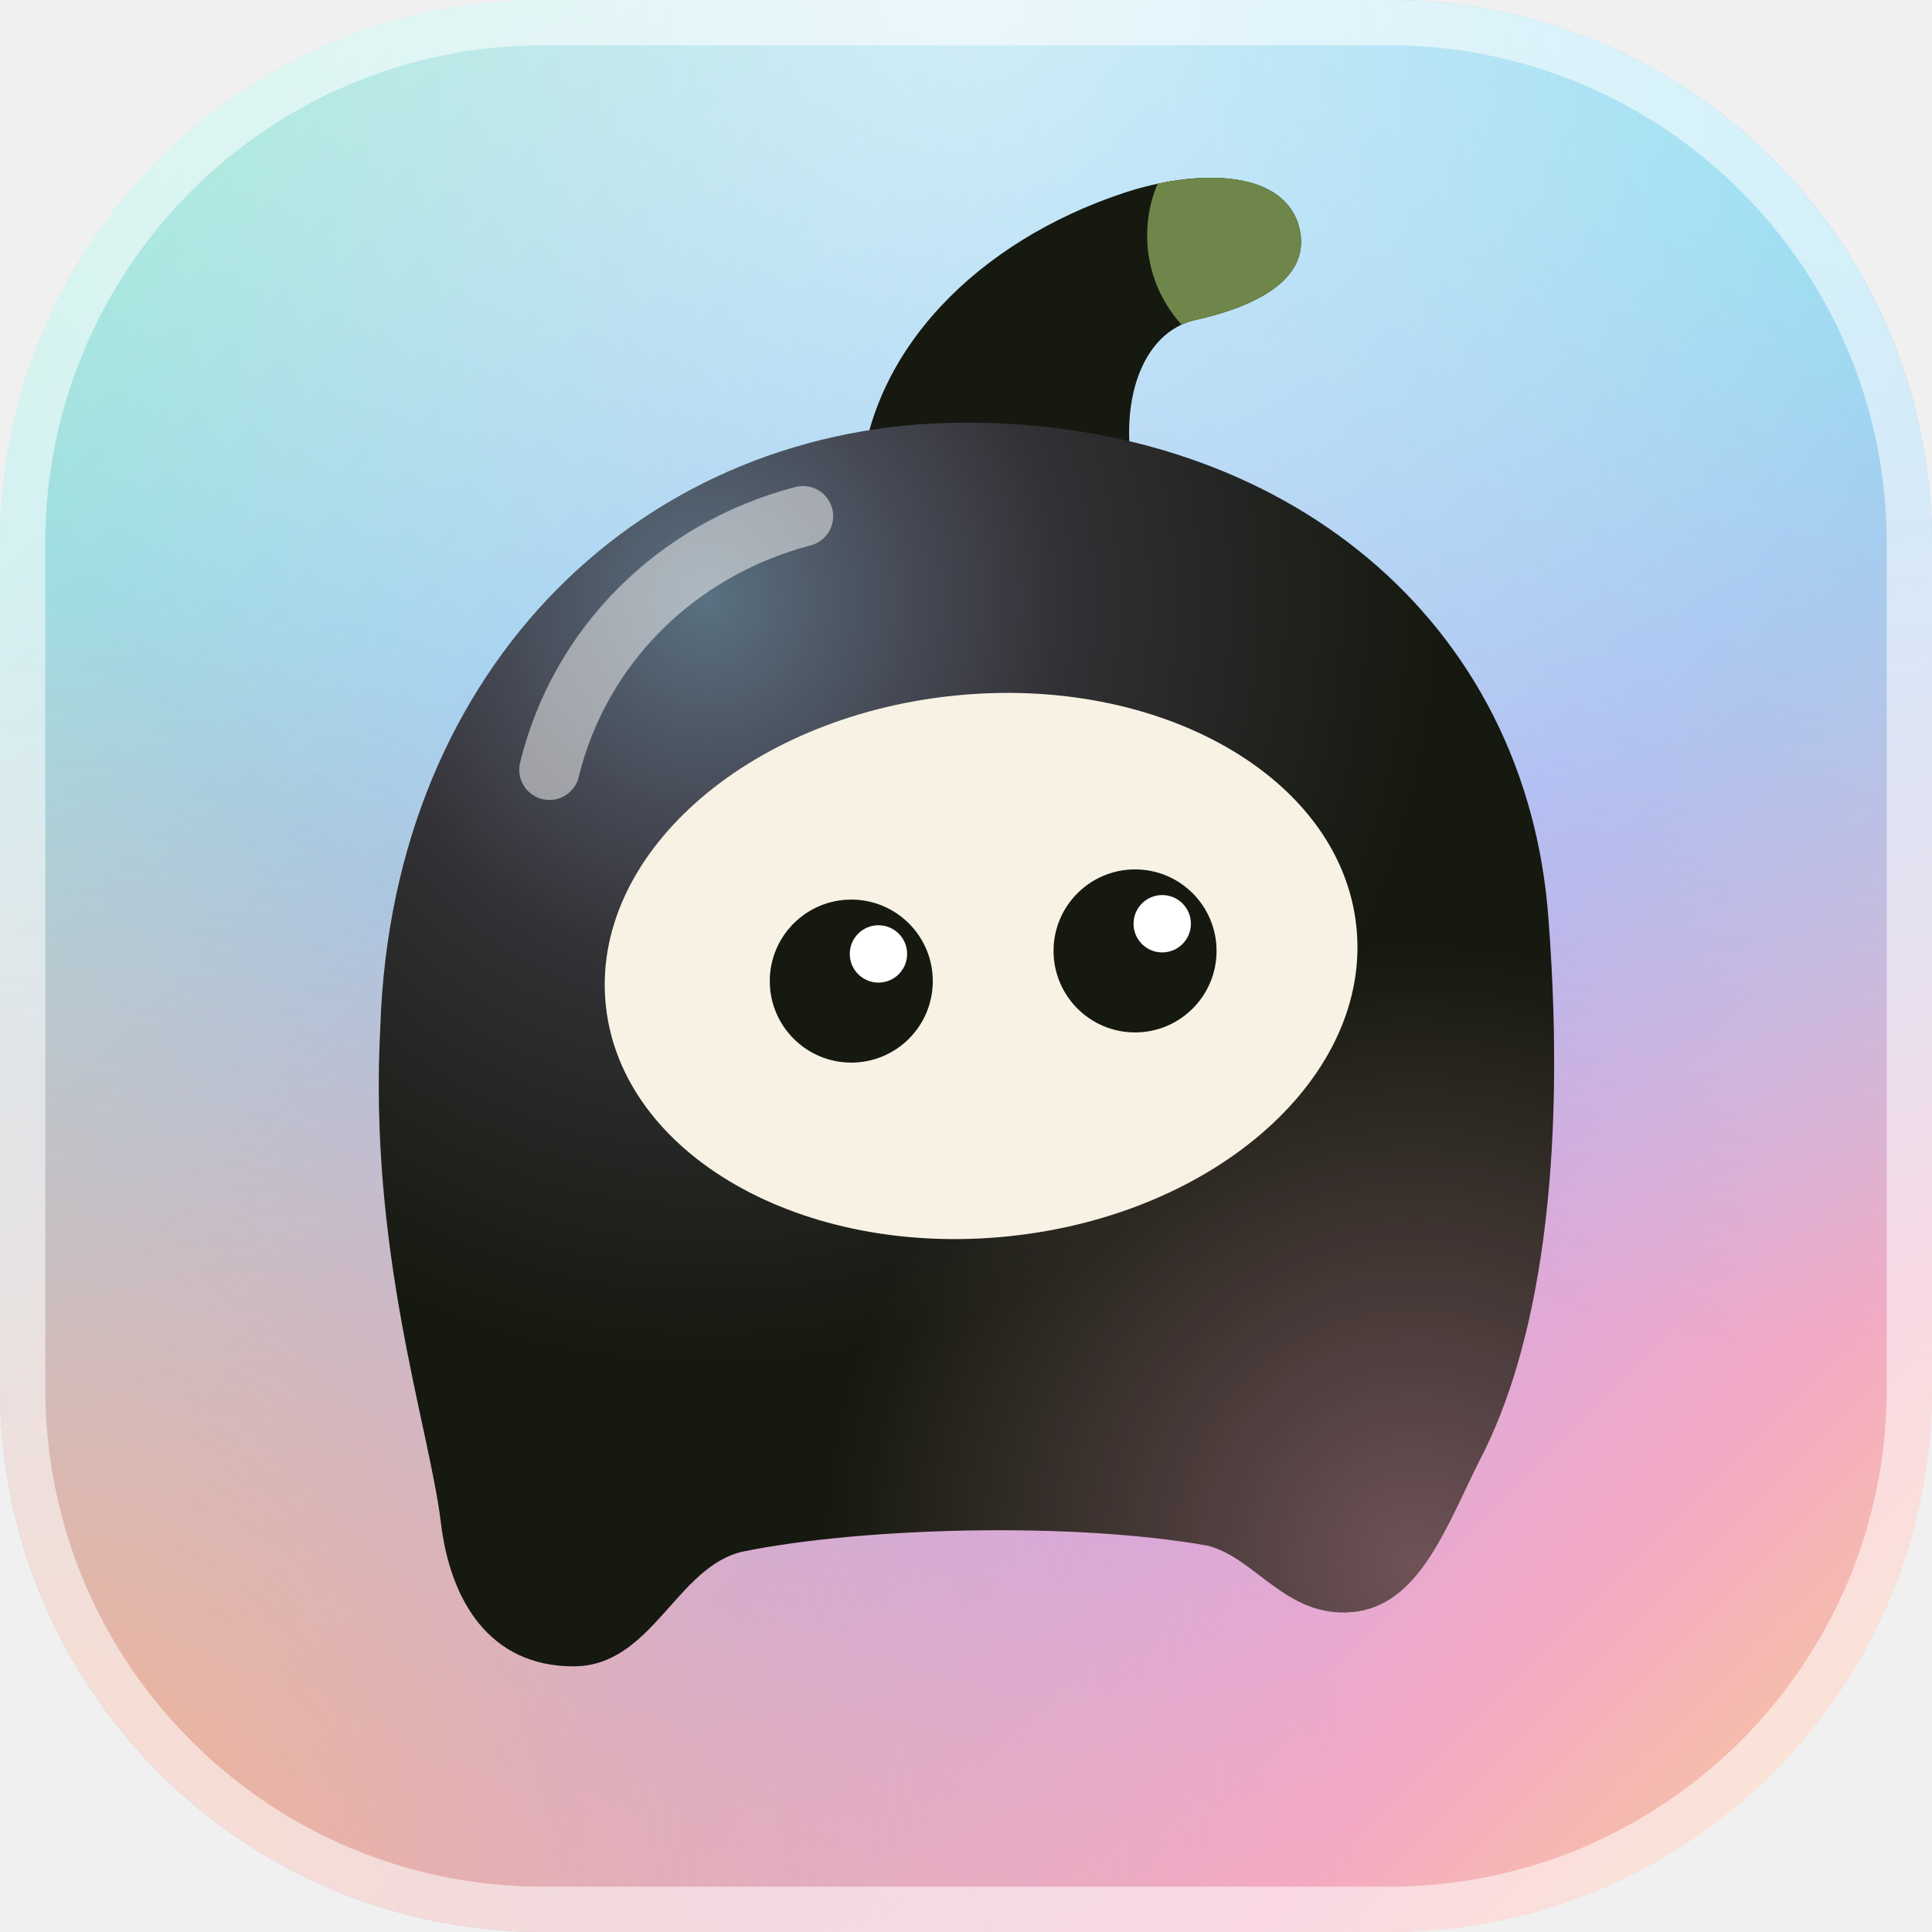
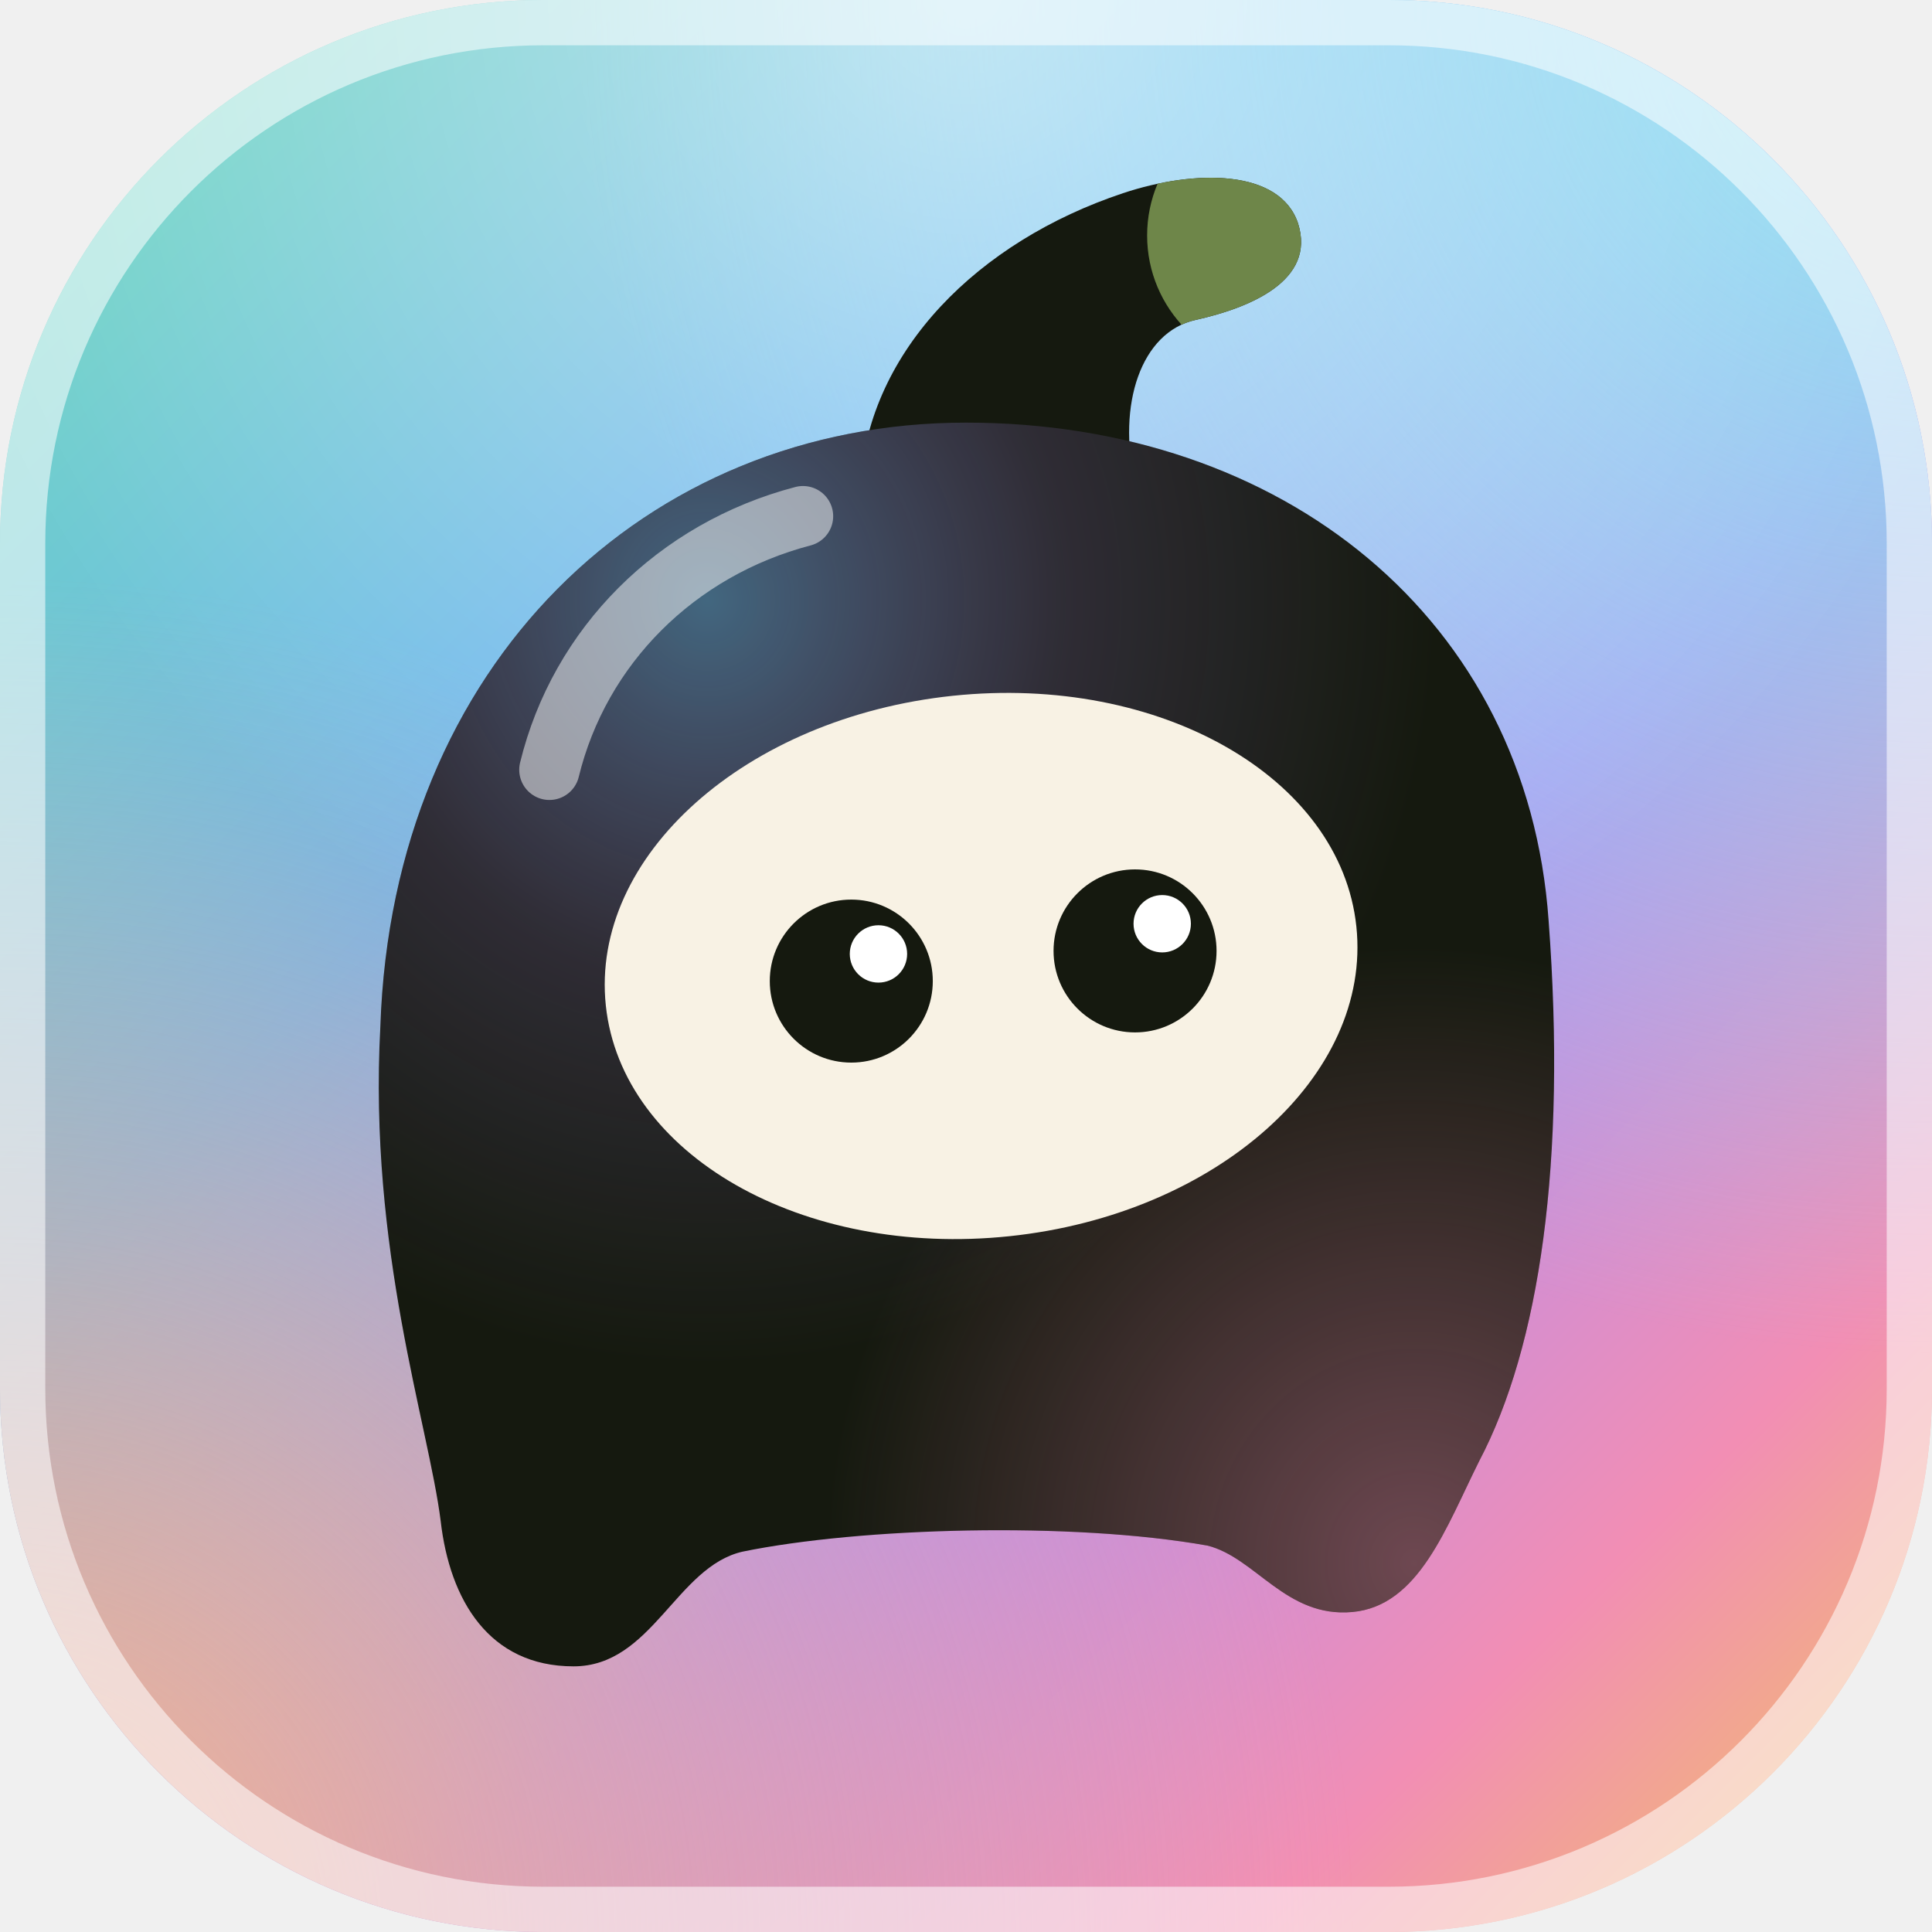
<svg xmlns="http://www.w3.org/2000/svg" viewBox="0 0 64 64" width="64" height="64">
  <defs>
    <linearGradient id="h" x1="0" y1="0" x2="1" y2="1">
-       <stop offset="0" stop-color="#a5f0d3" />
-       <stop offset=".34" stop-color="#9cc9f2" />
-       <stop offset=".6" stop-color="#c3a8f2" />
-       <stop offset=".82" stop-color="#f4a9c4" />
-       <stop offset="1" stop-color="#f7d58e" />
+       <stop offset="0" stop-color="#6edcb8" />
+       <stop offset=".34" stop-color="#6eb4ef" />
+       <stop offset=".6" stop-color="#b18df3" />
+       <stop offset=".82" stop-color="#f28eb4" />
+       <stop offset="1" stop-color="#f2c85e" />
    </linearGradient>
    <radialGradient id="ga" cx="1" cy="0" r=".7">
      <stop offset="0" stop-color="#8ee6f0" />
      <stop offset="1" stop-color="#8ee6f0" stop-opacity="0" />
    </radialGradient>
    <radialGradient id="gb" cx="0" cy="1" r=".7">
      <stop offset="0" stop-color="#f6b48f" />
      <stop offset="1" stop-color="#f6b48f" stop-opacity="0" />
    </radialGradient>
    <radialGradient id="gl" cx=".5" cy="0" r=".55">
      <stop offset="0" stop-color="#fff" stop-opacity=".55" />
      <stop offset="1" stop-color="#fff" stop-opacity="0" />
    </radialGradient>
    <radialGradient id="ia" cx=".28" cy=".14" r=".62">
-       <stop offset="0" stop-color="#9cc9f2" stop-opacity=".5" />
-       <stop offset=".5" stop-color="#c3a8f2" stop-opacity=".16" />
-       <stop offset="1" stop-color="#c3a8f2" stop-opacity="0" />
+       <stop offset="0" stop-color="#6eb4ef" stop-opacity=".5" />
+       <stop offset=".5" stop-color="#b18df3" stop-opacity=".16" />
+       <stop offset="1" stop-color="#b18df3" stop-opacity="0" />
    </radialGradient>
    <radialGradient id="ib" cx=".88" cy=".92" r=".5">
-       <stop offset="0" stop-color="#f4a9c4" stop-opacity=".4" />
-       <stop offset="1" stop-color="#f4a9c4" stop-opacity="0" />
+       <stop offset="0" stop-color="#f28eb4" stop-opacity=".4" />
+       <stop offset="1" stop-color="#f28eb4" stop-opacity="0" />
    </radialGradient>
    <clipPath id="t">
      <rect width="64" height="64" rx="18" />
    </clipPath>
    <clipPath id="c">
      <path d="M28.5 16C28.8 11.6 32.4 8 37.2 6.4C39.6 5.6 42.4 5.6 43 7.4C43.6 9.3 41.4 10.2 39.6 10.6C37.8 11 37 13.4 37.6 16Z" />
    </clipPath>
  </defs>
  <g clip-path="url(#t)">
    <rect width="64" height="64" fill="url(#h)" />
    <rect width="64" height="64" fill="url(#ga)" />
    <rect width="64" height="64" fill="url(#gb)" />
    <rect width="64" height="64" fill="url(#gl)" />
  </g>
  <rect x=".75" y=".75" width="62.5" height="62.5" rx="17.25" fill="none" stroke="#fff" stroke-opacity=".55" stroke-width="1.5" />
  <path d="M28.5 16C28.8 11.6 32.4 8 37.2 6.4C39.6 5.6 42.4 5.6 43 7.4C43.6 9.3 41.4 10.2 39.6 10.6C37.8 11 37 13.4 37.6 16Z" fill="#15190f" />
  <circle cx="42.4" cy="7.8" r="4.4" fill="#6e8649" clip-path="url(#c)" />
  <path d="M32 14C42.5 14 50.6 20.5 51.3 30.5C51.9 38.5 51 44.6 49 48.4C47.9 50.6 47 53.2 44.8 53.4C42.6 53.6 41.6 51.6 40 51.2C35.5 50.4 28.5 50.6 24.6 51.4C22.4 51.9 21.6 55.2 19 55.2C16.2 55.2 14.9 53 14.6 50.4C14.2 47.2 12.2 41.4 12.6 34C13 22 21.4 14 32 14Z" fill="#15190f" />
  <path d="M32 14C42.5 14 50.6 20.5 51.3 30.5C51.9 38.5 51 44.6 49 48.4C47.9 50.6 47 53.2 44.8 53.4C42.6 53.6 41.6 51.6 40 51.2C35.5 50.4 28.5 50.6 24.6 51.4C22.4 51.9 21.6 55.2 19 55.2C16.2 55.2 14.9 53 14.6 50.4C14.2 47.2 12.2 41.4 12.6 34C13 22 21.4 14 32 14Z" fill="url(#ia)" />
  <path d="M32 14C42.5 14 50.6 20.5 51.3 30.5C51.9 38.5 51 44.6 49 48.4C47.9 50.6 47 53.2 44.8 53.4C42.6 53.6 41.6 51.6 40 51.2C35.5 50.4 28.5 50.6 24.6 51.4C22.4 51.9 21.6 55.2 19 55.2C16.2 55.2 14.9 53 14.6 50.4C14.2 47.2 12.2 41.4 12.6 34C13 22 21.4 14 32 14Z" fill="url(#ib)" />
  <path d="M18.2 25.5C19.2 21.4 22.4 18.2 26.6 17.1" fill="none" stroke="#fff" stroke-opacity=".5" stroke-width="2" stroke-linecap="round" />
  <ellipse cx="32.5" cy="32" rx="12.5" ry="9" transform="rotate(-6 32.5 32)" fill="#f8f2e4" />
  <circle cx="28.2" cy="32.5" r="2.7" fill="#15190f" />
  <circle cx="29.1" cy="31.6" r=".95" fill="#fff" />
  <circle cx="37.6" cy="31.5" r="2.7" fill="#15190f" />
  <circle cx="38.5" cy="30.6" r=".95" fill="#fff" />
</svg>
